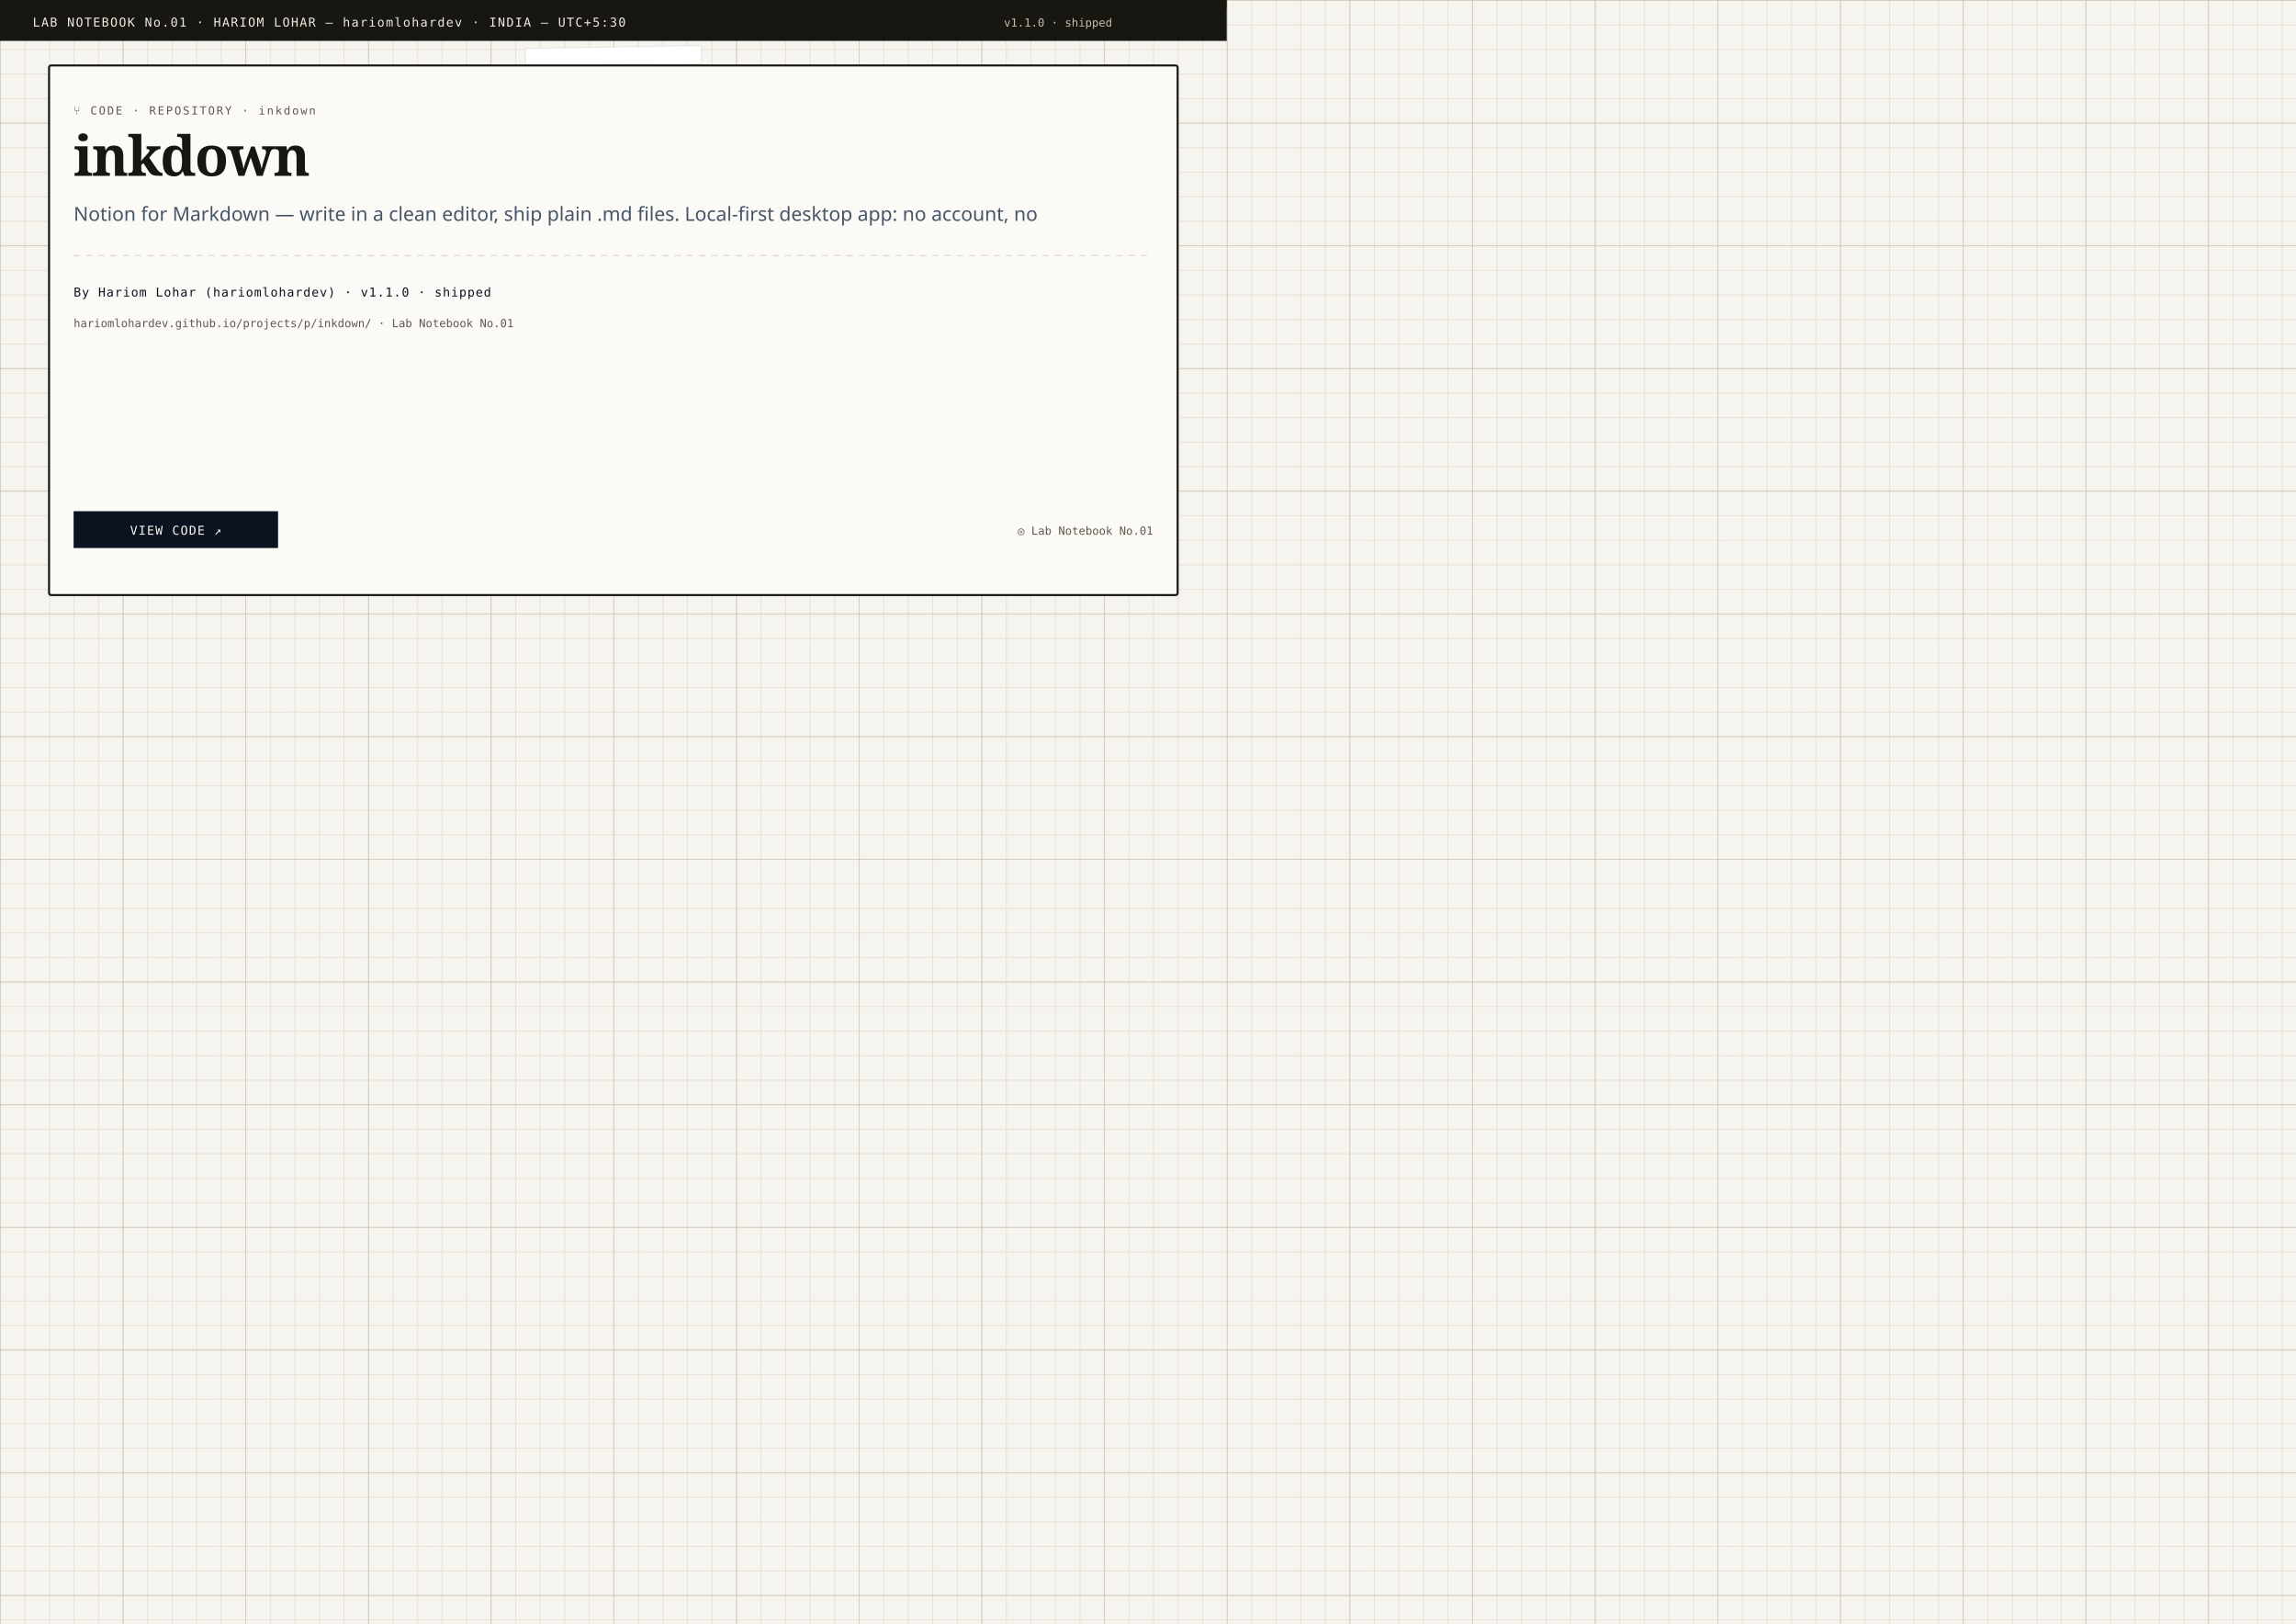
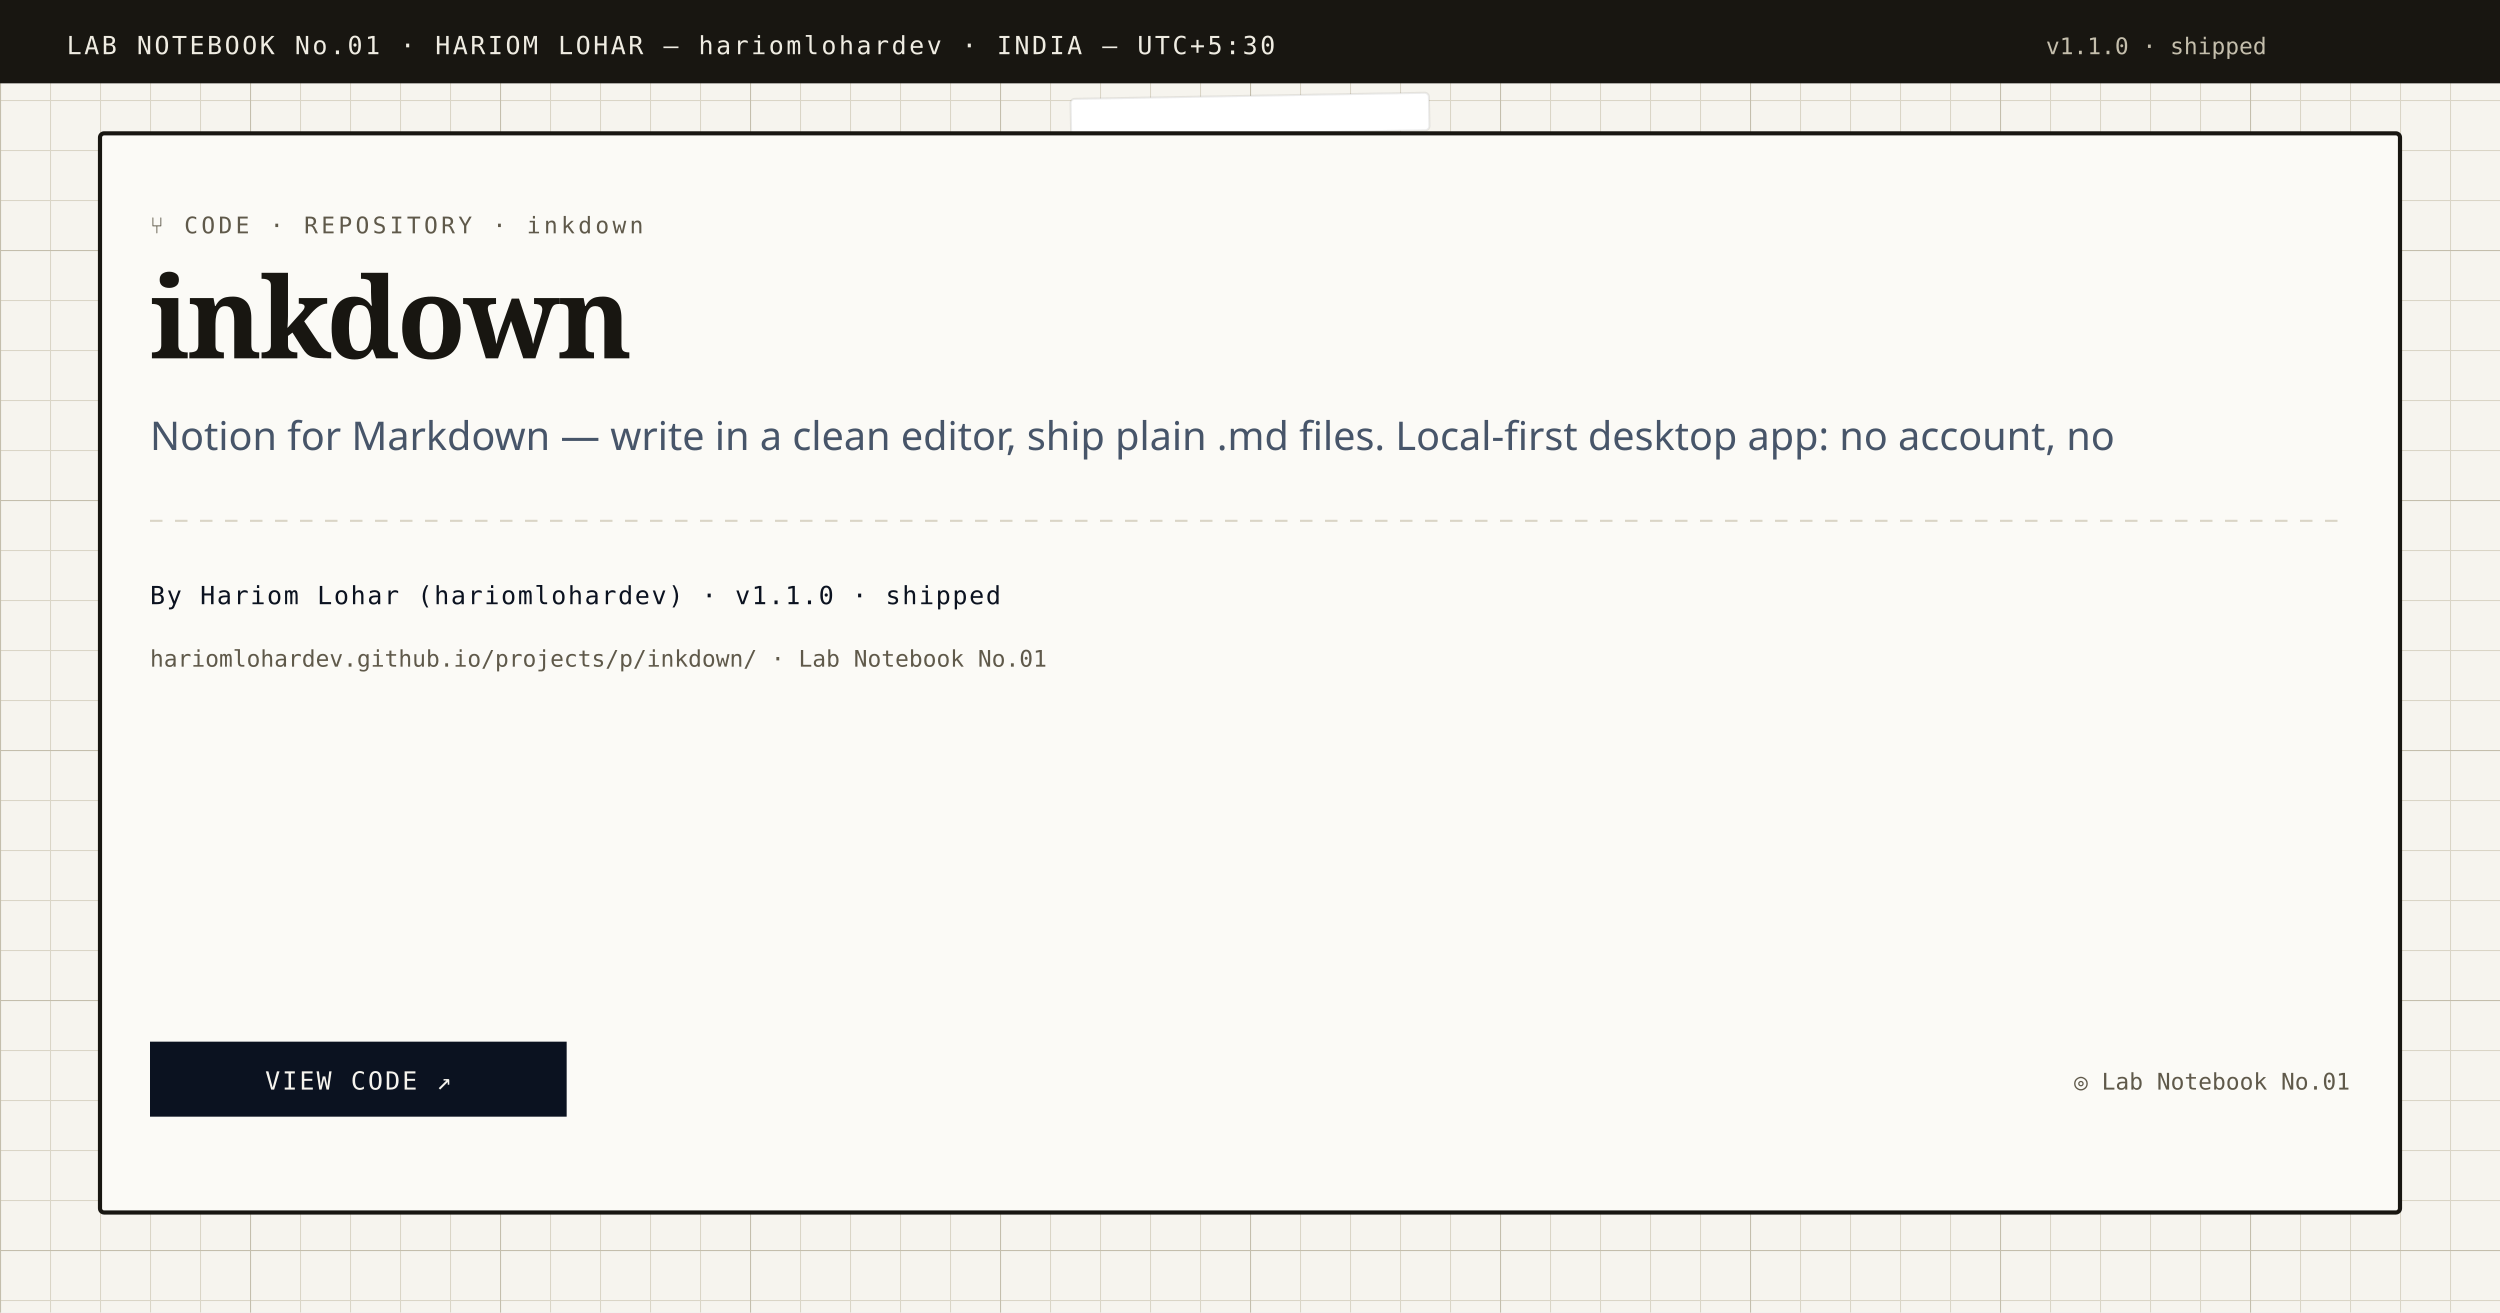
- <svg xmlns="http://www.w3.org/2000/svg" width="2246" height="1588" viewBox="0 0 2246 1588" role="img" aria-label="inkdown">
-   <rect width="2246" height="1588" fill="#F6F4EE" />
+ <svg xmlns="http://www.w3.org/2000/svg" width="1200" height="630" viewBox="0 0 1200 630" role="img" aria-label="inkdown">
+   <rect width="1200" height="630" fill="#F6F4EE" />
  <defs>
    <pattern id="g" width="24" height="24" patternUnits="userSpaceOnUse">
      <path d="M24 0 H0 V24" fill="none" stroke="#DAD5C6" stroke-width="1" />
    </pattern>
    <pattern id="g2" width="120" height="120" patternUnits="userSpaceOnUse">
      <path d="M120 0 H0 V120" fill="none" stroke="#C4BEAC" stroke-width="1" />
    </pattern>
  </defs>
-   <rect width="2246" height="1588" fill="url(#g)" />
-   <rect width="2246" height="1588" fill="url(#g2)" />
+   <rect width="1200" height="630" fill="url(#g)" />
+   <rect width="1200" height="630" fill="url(#g2)" />
  <rect x="0" y="0" width="1200" height="8" fill="#B93A13" />
  <rect x="0" y="8" width="1200" height="1" fill="#181611" opacity="0.12" />
  <rect x="0" y="0" width="1200" height="40" fill="#181611" />
  <text x="32" y="26" fill="#EFECE2" font-family="monospace" font-size="12" letter-spacing="1.2">LAB NOTEBOOK No.01 · HARIOM LOHAR — hariomlohardev · INDIA — UTC+5:30</text>
  <text x="1088" y="26" fill="#C4BEAC" font-family="monospace" font-size="11" text-anchor="end">v1.1.0 · shipped</text>
  <rect x="514" y="46" width="172" height="18" rx="2" fill="#FFFFFF" stroke="rgba(24,22,17,0.08)" transform="rotate(-1 600 55)" />
  <rect x="48" y="64" width="1104" height="518" rx="2" fill="#FBFAF6" stroke="#181611" stroke-width="2" />
  <text x="72" y="112" fill="#5F594A" font-family="monospace" font-size="11" letter-spacing="1.6">⑂ CODE · REPOSITORY · inkdown</text>
  <text x="72" y="172" fill="#181611" font-family="serif" font-size="54" font-weight="800" letter-spacing="-1.2">inkdown</text>
  <text x="72" y="216" fill="#475569" font-family="sans-serif" font-size="19" letter-spacing="0">Notion for Markdown — write in a clean editor, ship plain .md files. Local-first desktop app: no account, no</text>
  <line x1="72" y1="250" x2="1128" y2="250" stroke="#DAD5C6" stroke-width="1" stroke-dasharray="6 6" />
  <text x="72" y="290" fill="#0B1220" font-family="monospace" font-size="12" letter-spacing="0.8">By Hariom Lohar (hariomlohardev) · v1.1.0 · shipped</text>
  <text x="72" y="320" fill="#5F594A" font-family="monospace" font-size="11">hariomlohardev.github.io/projects/p/inkdown/ · Lab Notebook No.01</text>
  <rect x="72" y="500" width="200" height="36" fill="#0B1220" />
  <text x="172" y="523" fill="#F6F4EE" font-family="monospace" font-size="12" text-anchor="middle" letter-spacing="1">VIEW CODE ↗</text>
  <text x="1128" y="523" fill="#5F594A" font-family="monospace" font-size="11" text-anchor="end">◎ Lab Notebook No.01</text>
</svg>
